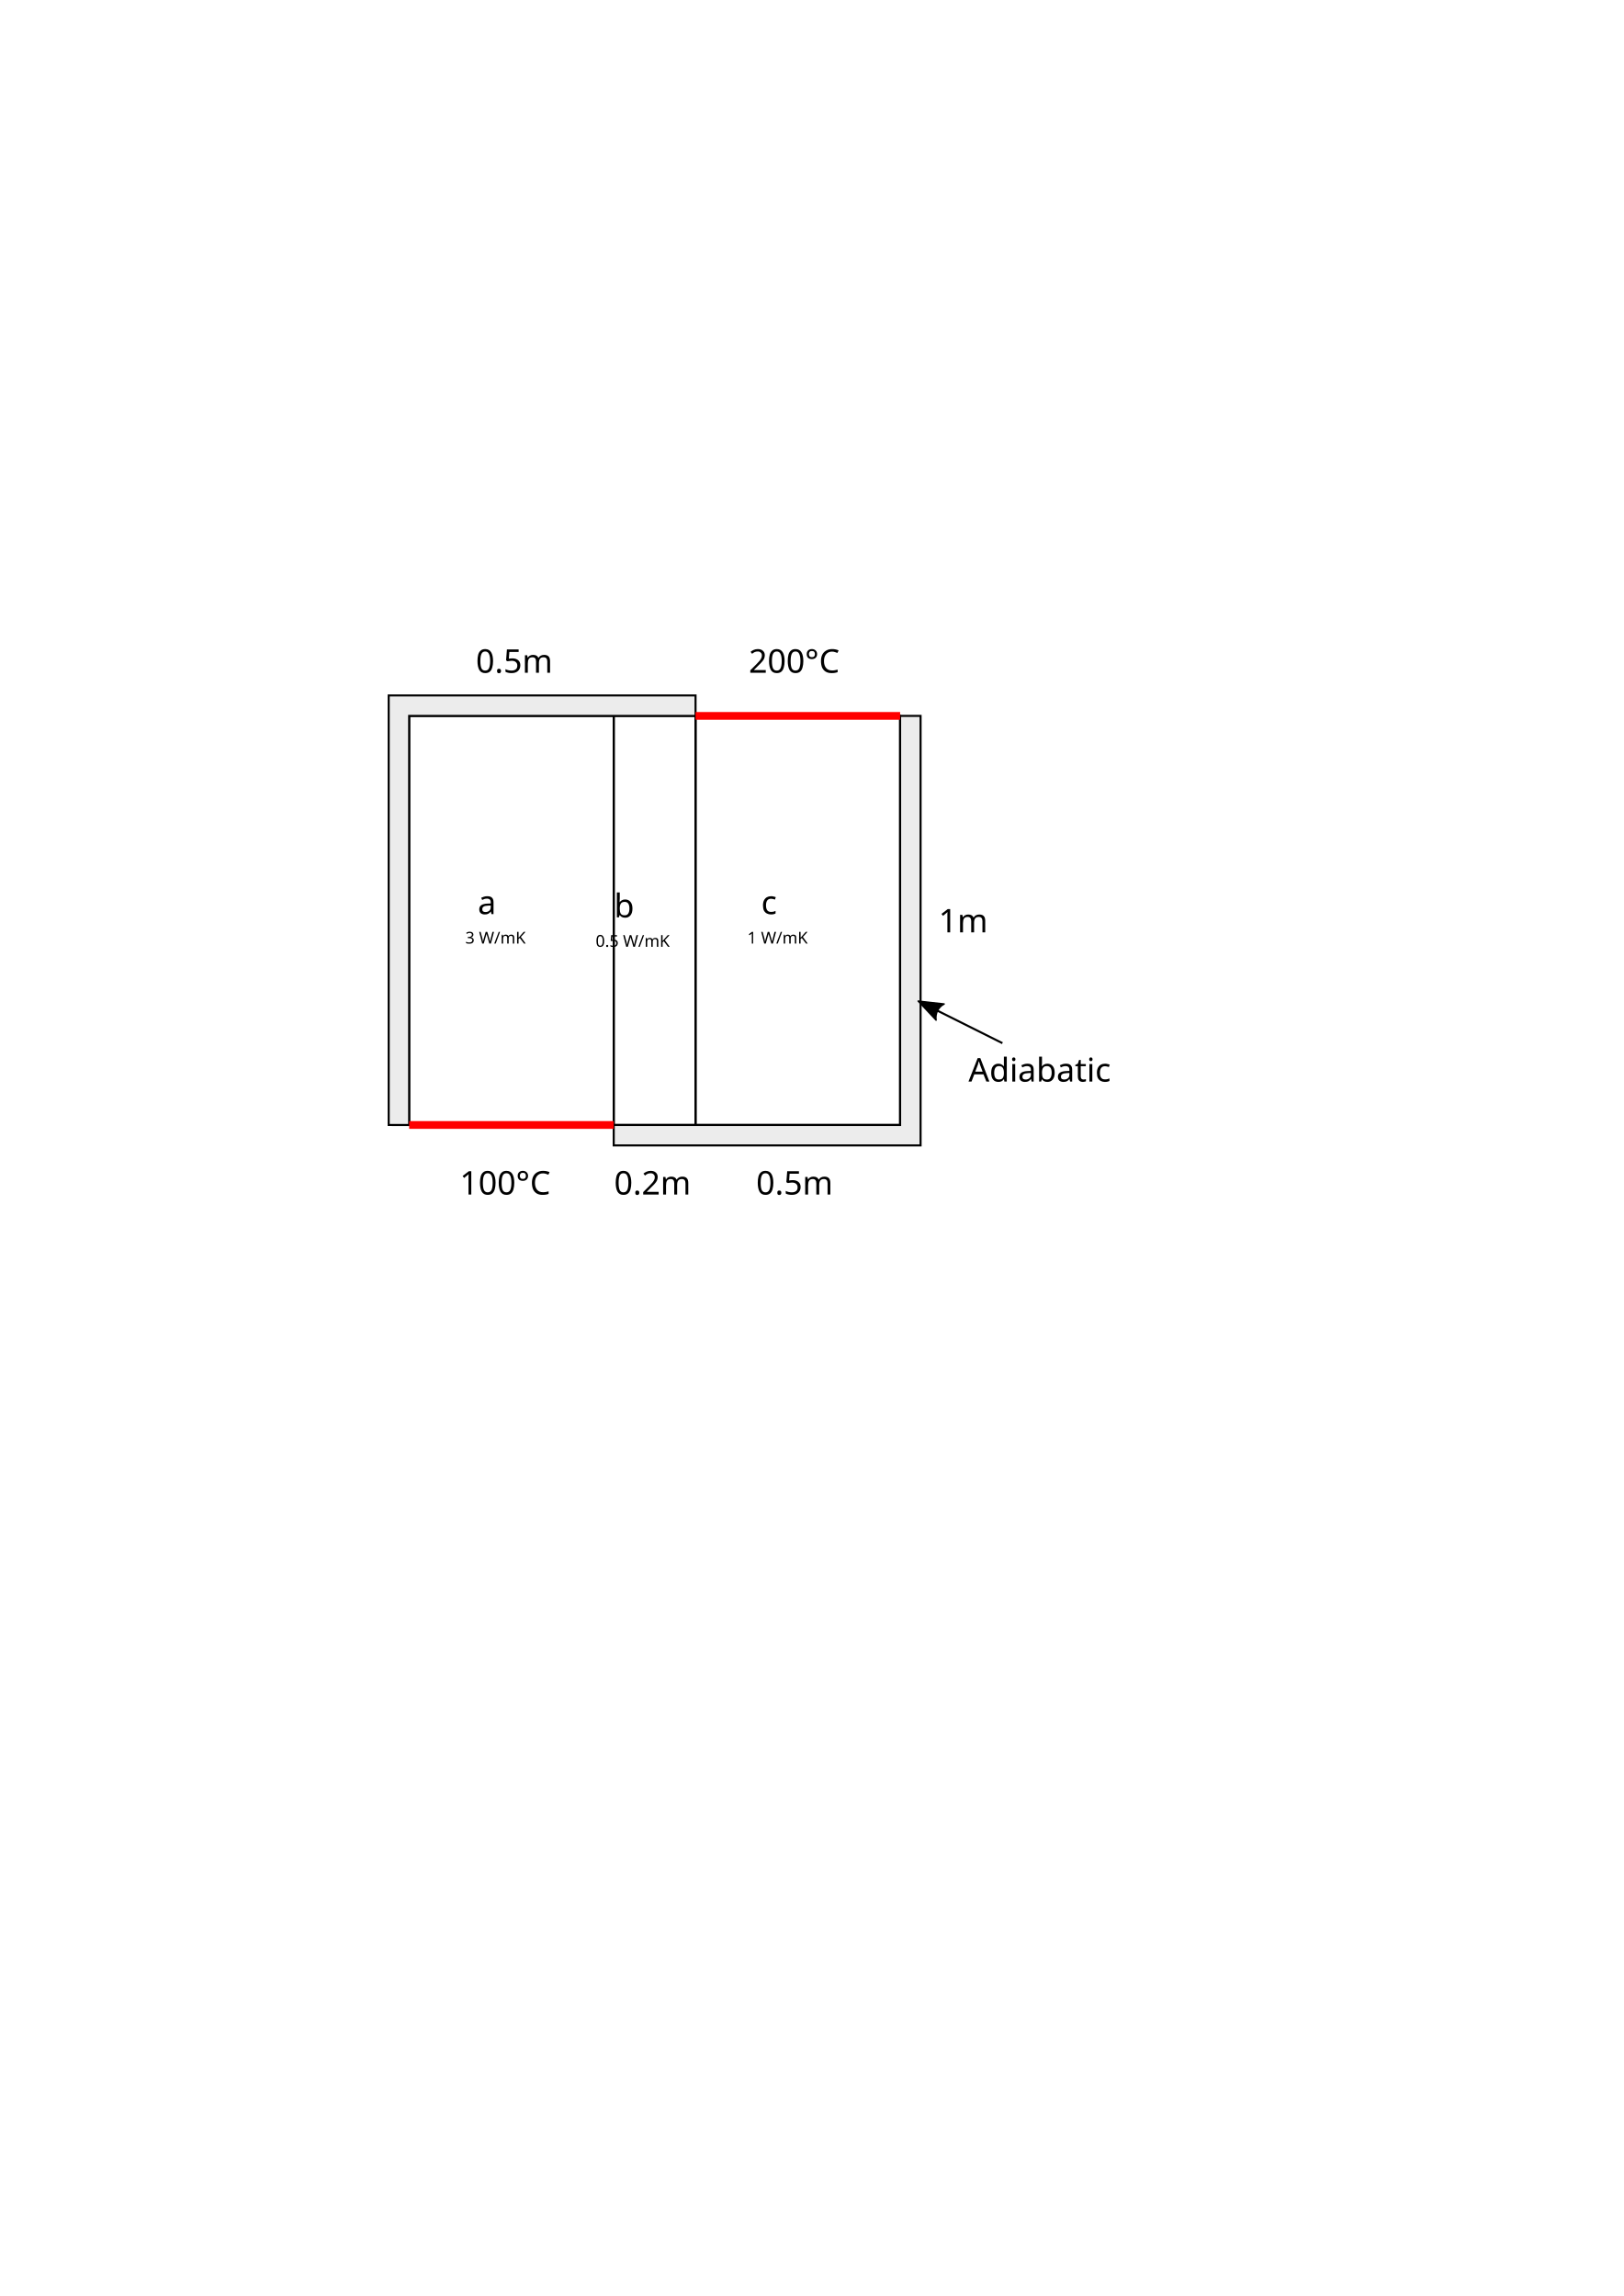
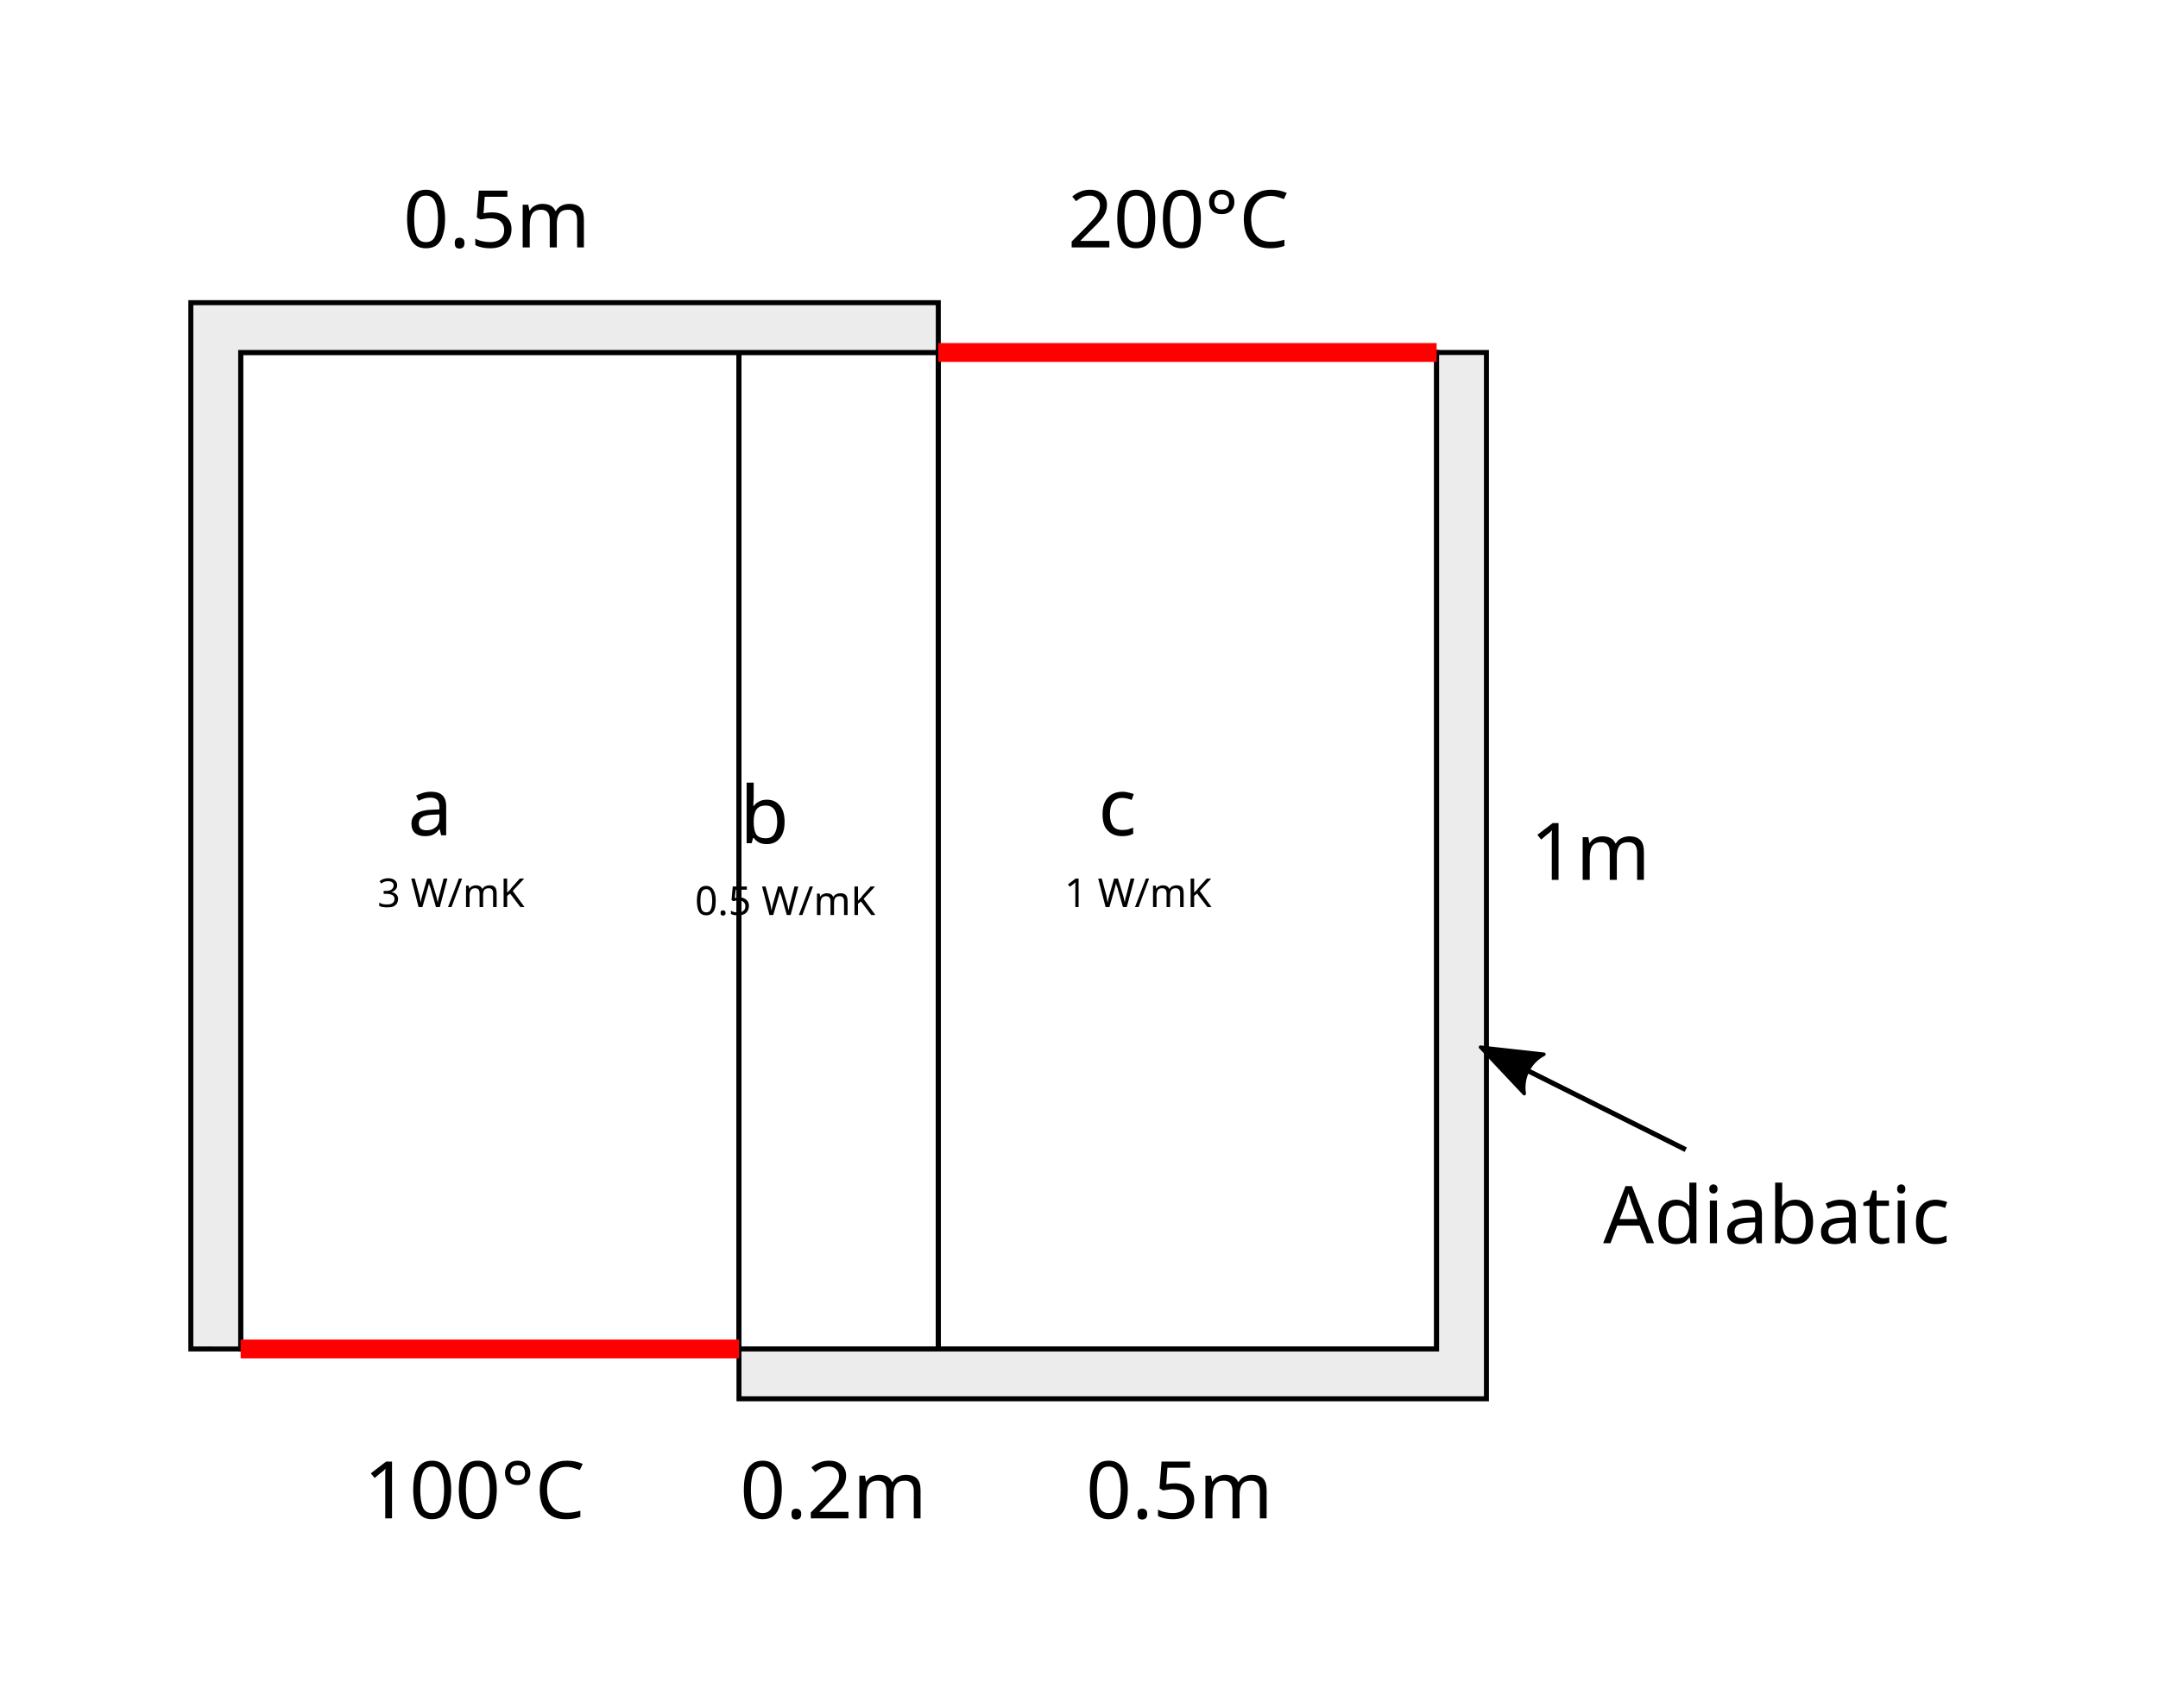
- <svg xmlns="http://www.w3.org/2000/svg" width="210mm" height="297mm" viewBox="0 0 210 297" version="1.1" id="svg8">
+ <svg xmlns="http://www.w3.org/2000/svg" width="114.58mm" height="90.69mm" viewBox="0 0 114.58 90.69" version="1.1" id="svg8">
  <defs id="defs2">
-     <marker style="overflow:visible;" id="Arrow2Lend" refX="0.0" refY="0.0" orient="auto">
-       <path transform="scale(1.1) rotate(180) translate(1,0)" d="M 8.719,4.034 L -2.207,0.016 L 8.719,-4.002 C 6.973,-1.63 6.983,1.616 8.719,4.034 z " style="fill-rule:evenodd;stroke-width:0.625;stroke-linejoin:round;stroke:#000000;stroke-opacity:1;fill:#000000;fill-opacity:1" id="path1028" />
+     <marker style="overflow:visible" id="Arrow2Lend" refX="0" refY="0" orient="auto">
+       <path transform="matrix(-1.1,0,0,-1.1,-1.1,0)" d="M 8.719,4.034 -2.207,0.016 8.719,-4.002 c -1.745,2.372 -1.735,5.617 -6e-7,8.035 z" style="fill:#000000;fill-opacity:1;fill-rule:evenodd;stroke:#000000;stroke-width:0.625;stroke-linejoin:round;stroke-opacity:1" id="path1028" />
    </marker>
  </defs>
-   <g id="layer1">
+   <g id="layer1" transform="translate(-40.13854,-73.88549)">
    <path style="fill:none;stroke:#000000;stroke-width:0.265px;stroke-linecap:butt;stroke-linejoin:miter;stroke-opacity:1" d="M 52.917,145.521 H 79.375 V 92.604 H 52.917 Z" id="path837" />
    <path style="fill:none;stroke:#000000;stroke-width:0.265px;stroke-linecap:butt;stroke-linejoin:miter;stroke-opacity:1" d="M 79.375,145.521 H 89.958 V 92.604 H 79.375 Z" id="path841" />
    <path style="fill:none;stroke:#000000;stroke-width:0.265px;stroke-linecap:butt;stroke-linejoin:miter;stroke-opacity:1" d="m 89.958,145.521 h 26.458 l 1e-5,-52.917 H 89.958 Z" id="path843" />
    <text xml:space="preserve" style="font-style:normal;font-weight:normal;font-size:4.233px;line-height:1.25;font-family:sans-serif;letter-spacing:0px;word-spacing:0px;fill:#000000;fill-opacity:1;stroke:none;stroke-width:0.265" x="59.452" y="154.516" id="text847">
      <tspan id="tspan849" x="59.452" y="154.516" style="font-size:4.233px">100°C</tspan>
    </text>
    <text xml:space="preserve" style="font-style:normal;font-weight:normal;font-size:4.233px;line-height:1.25;font-family:sans-serif;letter-spacing:0px;word-spacing:0px;fill:#000000;fill-opacity:1;stroke:none;stroke-width:0.265" x="96.834" y="87.027" id="text847-2">
      <tspan id="tspan849-9" x="96.834" y="87.027" style="font-size:4.233px">200°C</tspan>
    </text>
    <text xml:space="preserve" style="font-style:normal;font-weight:normal;font-size:4.233px;line-height:1.25;font-family:sans-serif;letter-spacing:0px;word-spacing:0px;fill:#000000;fill-opacity:1;stroke:none;stroke-width:0.265" x="121.392" y="120.606" id="text847-2-3">
      <tspan id="tspan849-9-9" x="121.392" y="120.606" style="font-size:4.233px">1m</tspan>
    </text>
    <text xml:space="preserve" style="font-style:normal;font-weight:normal;font-size:4.233px;line-height:1.25;font-family:sans-serif;letter-spacing:0px;word-spacing:0px;fill:#000000;fill-opacity:1;stroke:none;stroke-width:0.265" x="61.55" y="87.027" id="text847-2-3-0">
      <tspan id="tspan849-9-9-8" x="61.55" y="87.027" style="font-size:4.233px">0.5m</tspan>
    </text>
    <text xml:space="preserve" style="font-style:normal;font-weight:normal;font-size:4.233px;line-height:1.25;font-family:sans-serif;letter-spacing:0px;word-spacing:0px;fill:#000000;fill-opacity:1;stroke:none;stroke-width:0.265" x="97.8" y="154.516" id="text847-2-3-0-8">
      <tspan id="tspan849-9-9-8-5" x="97.8" y="154.516" style="font-size:4.233px">0.5m</tspan>
    </text>
    <text xml:space="preserve" style="font-style:normal;font-weight:normal;font-size:4.233px;line-height:1.25;font-family:sans-serif;letter-spacing:0px;word-spacing:0px;fill:#000000;fill-opacity:1;stroke:none;stroke-width:0.265" x="79.429" y="154.516" id="text847-2-3-0-8-0">
      <tspan id="tspan849-9-9-8-5-9" x="79.429" y="154.516" style="font-size:4.233px">0.2m</tspan>
    </text>
    <path style="fill:#ececec;stroke:#000000;stroke-width:0.265px;stroke-linecap:butt;stroke-linejoin:miter;stroke-opacity:1" d="M 52.917,145.521 V 92.604 H 89.958 V 89.958 H 50.271 v 55.562 z" id="path973" />
    <path style="fill:#ececec;stroke:#000000;stroke-width:0.265px;stroke-linecap:butt;stroke-linejoin:miter;stroke-opacity:1" d="m 79.375,145.521 v 2.646 H 119.062 V 92.604 h -2.646 V 145.521 H 79.375" id="path975" />
    <text xml:space="preserve" style="font-style:normal;font-weight:normal;font-size:4.233px;line-height:1.25;font-family:sans-serif;letter-spacing:0px;word-spacing:0px;fill:#000000;fill-opacity:1;stroke:none;stroke-width:0.265" x="125.258" y="139.908" id="text847-2-3-6">
      <tspan x="125.258" y="139.908" style="font-size:4.233px" id="tspan1001">Adiabatic</tspan>
    </text>
-     <path style="fill:none;stroke:#000000;stroke-width:0.265;stroke-linecap:butt;stroke-linejoin:miter;stroke-opacity:1;stroke-miterlimit:4;stroke-dasharray:none;marker-end:url(#Arrow2Lend)" d="M 129.646,134.938 119.062,129.646" id="path1005" />
-     <path style="fill:none;stroke:#ff0000;stroke-width:1;stroke-linecap:butt;stroke-linejoin:miter;stroke-opacity:1;stroke-miterlimit:4;stroke-dasharray:none" d="M 52.917,145.521 H 79.375" id="path1289" />
-     <path style="fill:#ff0000;stroke:#ff0000;stroke-width:1;stroke-linecap:butt;stroke-linejoin:miter;stroke-opacity:1;stroke-miterlimit:4;stroke-dasharray:none" d="M 89.958,92.604 H 116.417" id="path1291" />
+     <path style="fill:none;stroke:#000000;stroke-width:0.265;stroke-linecap:butt;stroke-linejoin:miter;stroke-miterlimit:4;stroke-dasharray:none;stroke-opacity:1;marker-end:url(#Arrow2Lend)" d="M 129.646,134.938 119.062,129.646" id="path1005" />
+     <path style="fill:none;stroke:#ff0000;stroke-width:1;stroke-linecap:butt;stroke-linejoin:miter;stroke-miterlimit:4;stroke-dasharray:none;stroke-opacity:1" d="M 52.917,145.521 H 79.375" id="path1289" />
+     <path style="fill:#ff0000;stroke:#ff0000;stroke-width:1;stroke-linecap:butt;stroke-linejoin:miter;stroke-miterlimit:4;stroke-dasharray:none;stroke-opacity:1" d="M 89.958,92.604 H 116.417" id="path1291" />
    <text xml:space="preserve" style="font-style:normal;font-weight:normal;font-size:4.233px;line-height:0.9;font-family:sans-serif;letter-spacing:0px;word-spacing:0px;fill:#000000;fill-opacity:1;stroke:none;stroke-width:0.265" x="66.835" y="118.245" id="text847-2-3-5">
      <tspan x="66.835" y="118.245" style="font-size:4.233px;text-align:center;text-anchor:middle" id="tspan1317">a</tspan>
      <tspan x="66.835" y="122.055" style="font-size:2.117px;text-align:center;text-anchor:middle" id="tspan1357">3 W/mK</tspan>
    </text>
    <text xml:space="preserve" style="font-style:normal;font-weight:normal;font-size:4.233px;line-height:0.9;font-family:sans-serif;letter-spacing:0px;word-spacing:0px;fill:#000000;fill-opacity:1;stroke:none;stroke-width:0.265" x="84.575" y="118.667" id="text1363">
      <tspan x="84.575" y="118.667" style="font-size:4.233px;text-align:center;text-anchor:middle" id="tspan1359">b</tspan>
      <tspan x="84.575" y="122.477" style="font-size:2.117px;text-align:center;text-anchor:middle" id="tspan1361">0.5 W/mK</tspan>
    </text>
    <text xml:space="preserve" style="font-style:normal;font-weight:normal;font-size:4.233px;line-height:0.9;font-family:sans-serif;letter-spacing:0px;word-spacing:0px;fill:#000000;fill-opacity:1;stroke:none;stroke-width:0.265" x="103.312" y="118.245" id="text1369">
      <tspan x="103.312" y="118.245" style="font-size:4.233px;text-align:center;text-anchor:middle" id="tspan1365">c</tspan>
      <tspan x="103.312" y="122.055" style="font-size:2.117px;text-align:center;text-anchor:middle" id="tspan1367">1 W/mK</tspan>
    </text>
  </g>
</svg>
